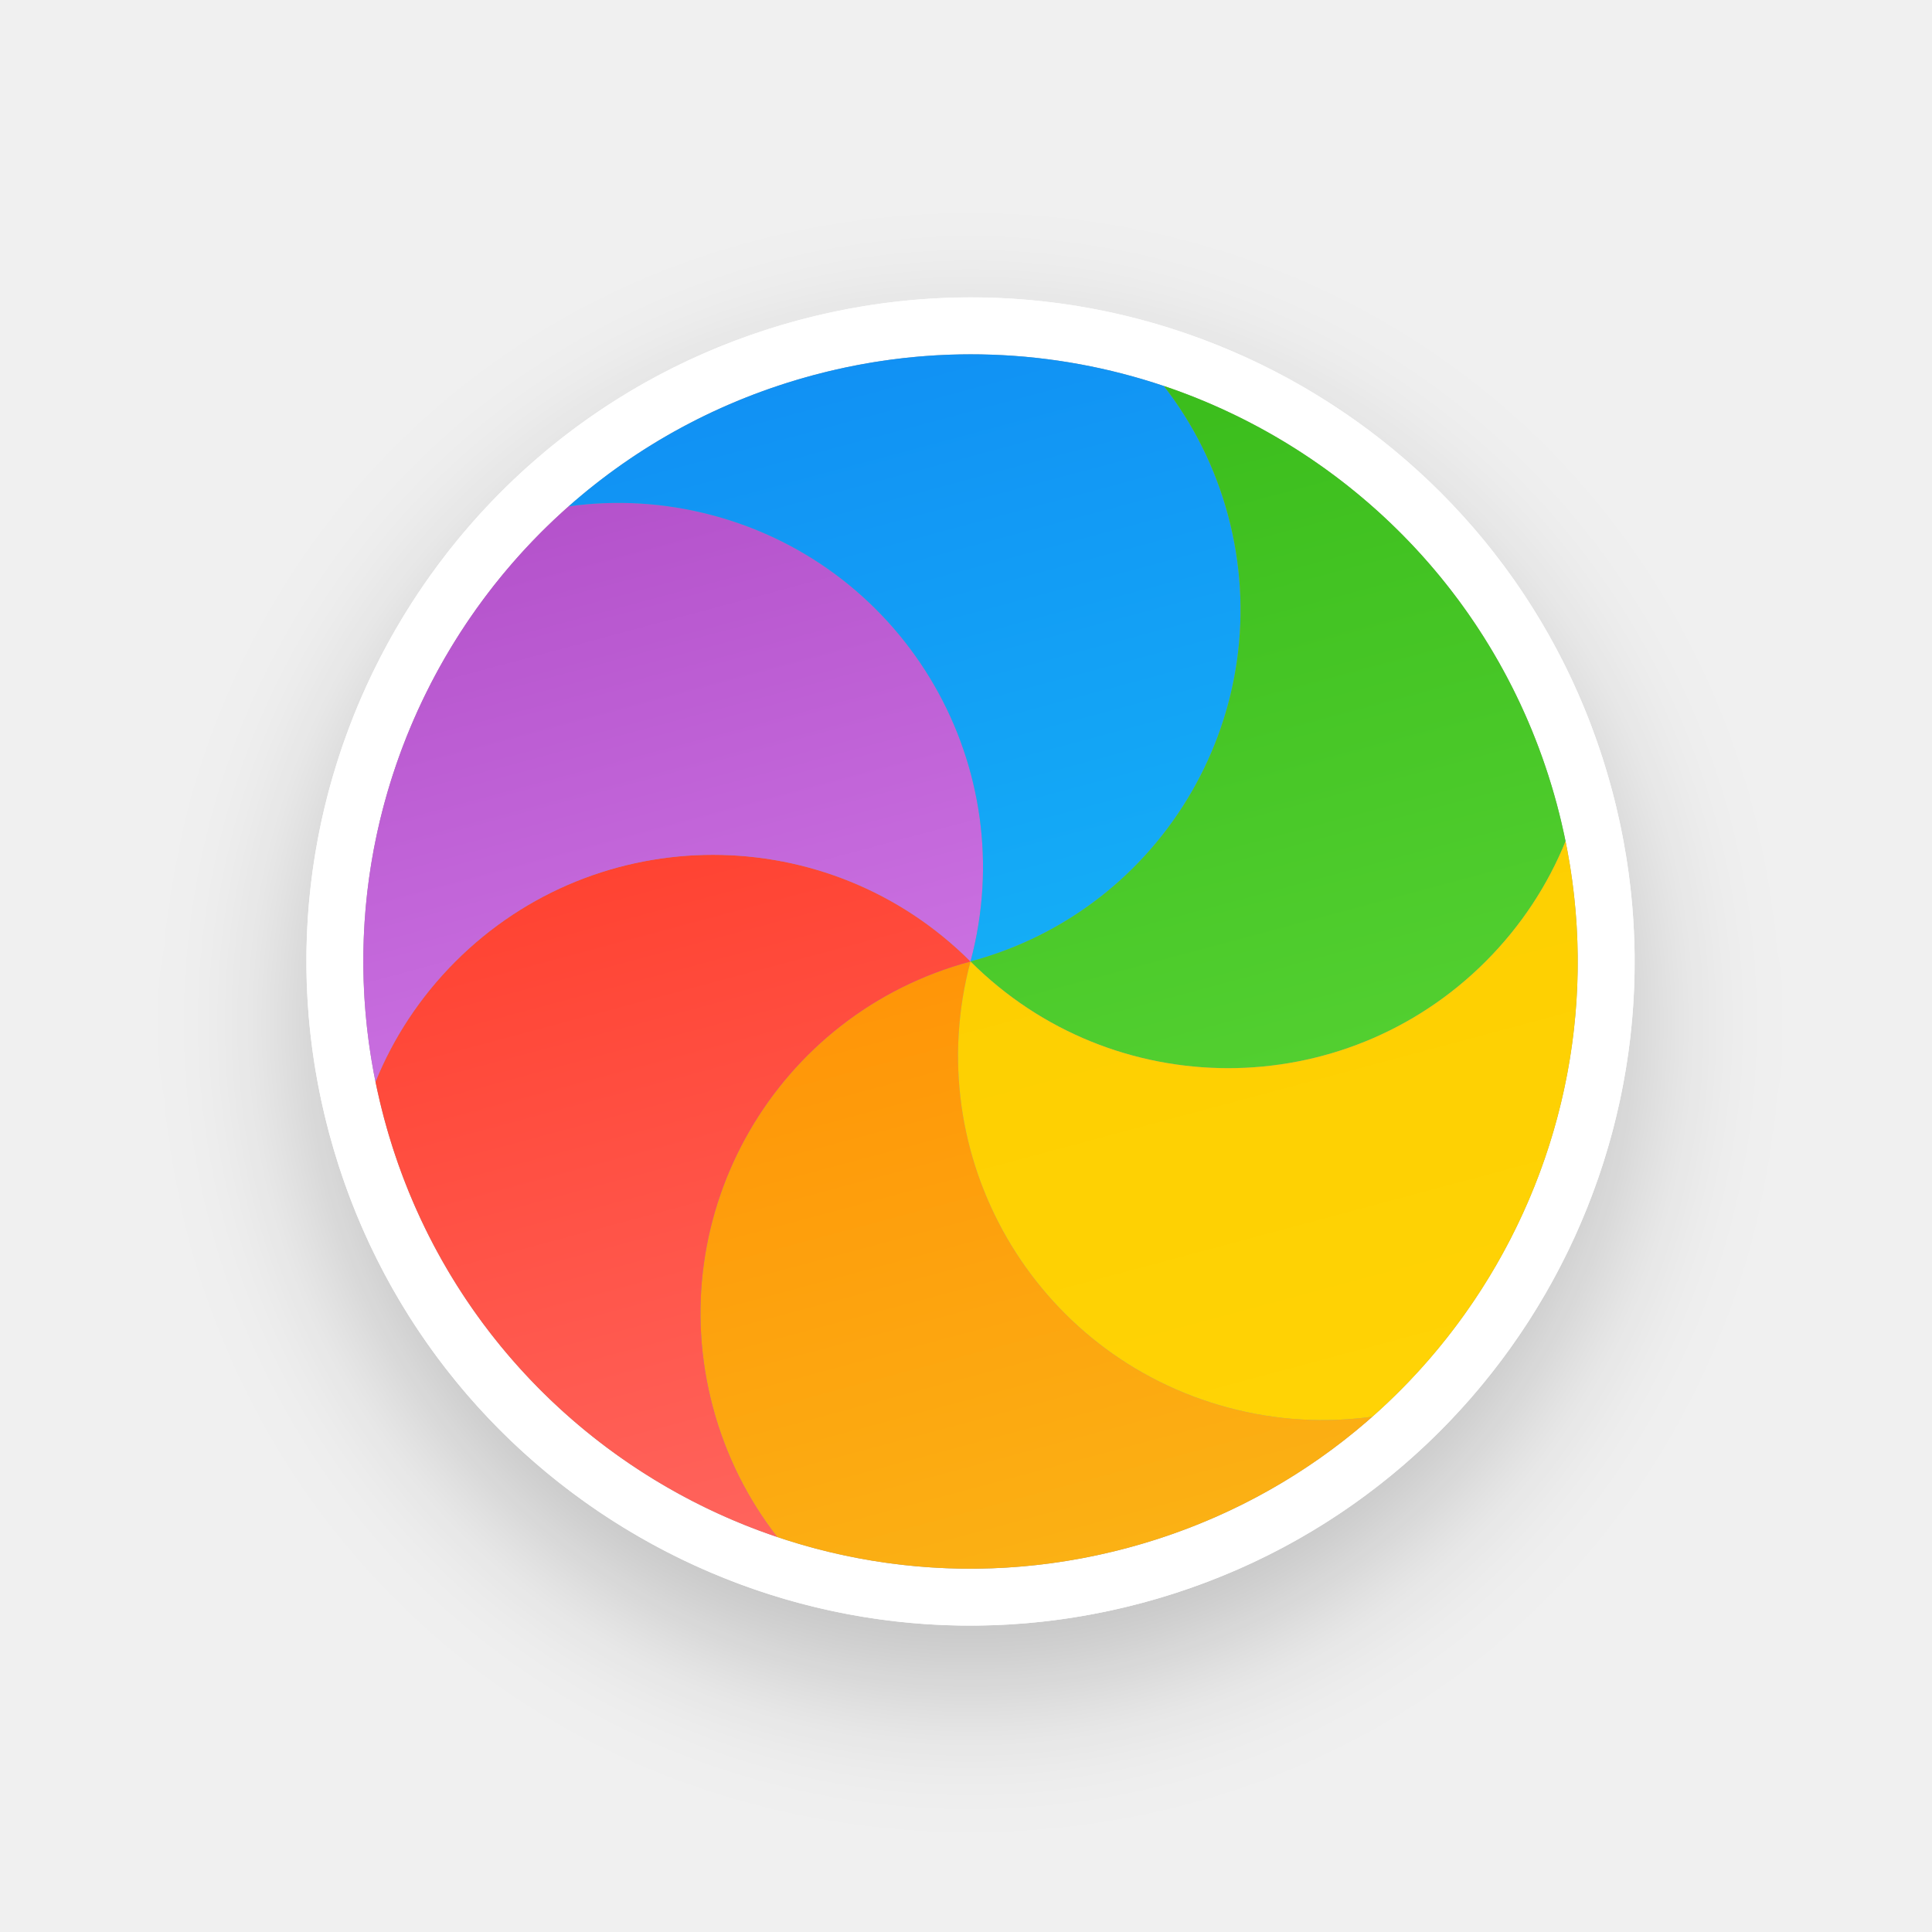
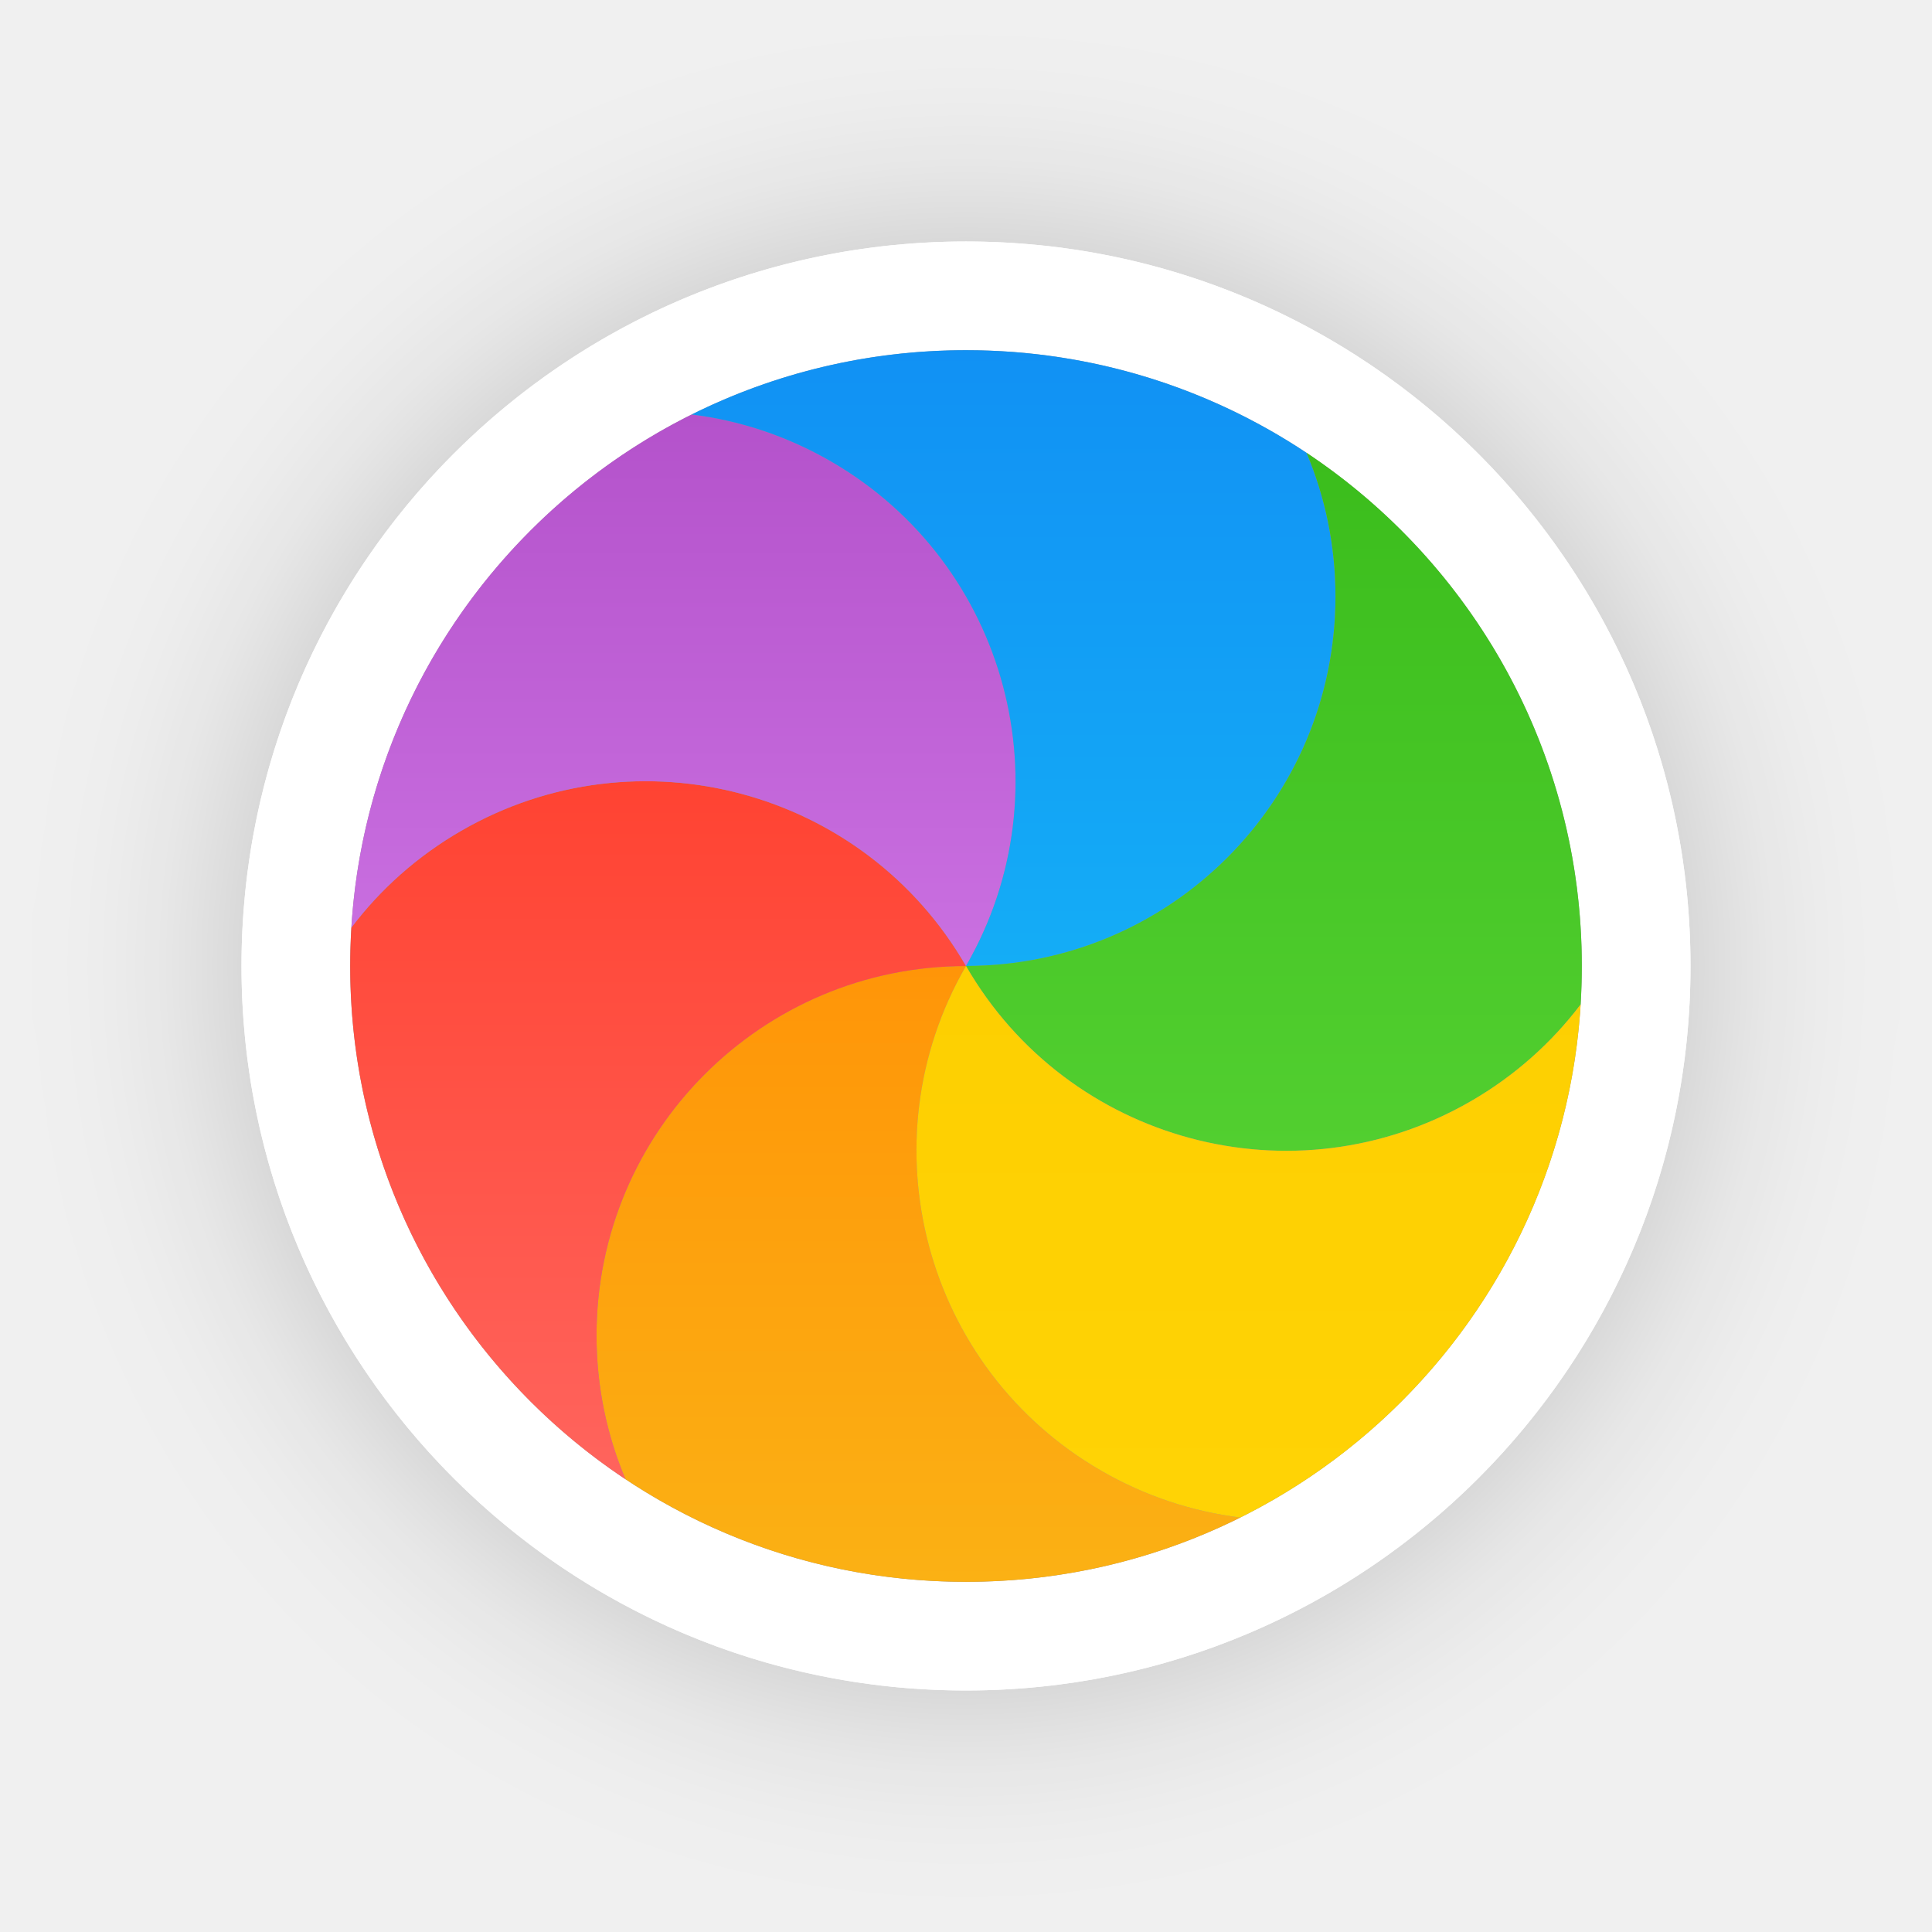
- <svg xmlns="http://www.w3.org/2000/svg" height="32" viewBox="0 0 32 32" width="32">
-   <filter id="a" color-interpolation-filters="sRGB" height="1.257" width="1.257" x="-.128" y="-.128">
-     <feGaussianBlur stdDeviation="1.177" />
+ <svg xmlns="http://www.w3.org/2000/svg" height="24" viewBox="0 0 24 24" width="24" version="1.1" id="svg2221">
+   <defs id="defs2225">
+     <filter style="color-interpolation-filters:sRGB" id="filter2849" x="-0.168" width="1.336" y="-0.168" height="1.336">
+       <feGaussianBlur stdDeviation="1.54" id="feGaussianBlur2851" />
+     </filter>
+   </defs>
+   <linearGradient id="a" gradientTransform="matrix(1.028313,0,0,0.9836115,-1.5249,0.32507)" gradientUnits="userSpaceOnUse" x1="17.871" x2="17.871" y1="7.669" y2="17.893">
+     <stop offset="0" stop-color="#fbb114" id="stop2152" />
+     <stop offset="1" stop-color="#ff9508" id="stop2154" />
+   </linearGradient>
+   <linearGradient id="b" gradientTransform="matrix(0.944652,0,0,1.070723,-1.5249,0.32507)" gradientUnits="userSpaceOnUse" x1="23.954" x2="23.954" y1="8.61" y2="19.256">
+     <stop offset="0" stop-color="#ff645d" id="stop2157" />
+     <stop offset="1" stop-color="#ff4332" id="stop2159" />
+   </linearGradient>
+   <linearGradient id="c" gradientTransform="matrix(1.103708,0,0,0.9164209,-1.5249,0.32507)" gradientUnits="userSpaceOnUse" x1="20.127" x2="20.127" y1="19.205" y2="29.033">
+     <stop offset="0" stop-color="#ca70e1" id="stop2162" />
+     <stop offset="1" stop-color="#b452cb" id="stop2164" />
+   </linearGradient>
+   <linearGradient id="d" gradientTransform="matrix(1.028313,0,0,0.9836116,-1.5249,0.32507)" gradientUnits="userSpaceOnUse" x1="16.36" x2="16.36" y1="17.893" y2="28.118">
+     <stop offset="0" stop-color="#14adf6" id="stop2167" />
+     <stop offset="1" stop-color="#1191f4" id="stop2169" />
+   </linearGradient>
+   <linearGradient id="e" gradientTransform="matrix(0.944652,0,0,1.070723,-1.5249,0.32507)" gradientUnits="userSpaceOnUse" x1="13.308" x2="13.308" y1="13.619" y2="24.265">
+     <stop offset="0" stop-color="#52cf30" id="stop2172" />
+     <stop offset="1" stop-color="#3bbd1c" id="stop2174" />
+   </linearGradient>
+   <linearGradient id="f" gradientTransform="matrix(1.103708,0,0,0.9164209,-1.5249,0.32507)" gradientUnits="userSpaceOnUse" x1="11.766" x2="11.766" y1="9.377" y2="19.205">
+     <stop offset="0" stop-color="#ffd305" id="stop2177" />
+     <stop offset="1" stop-color="#fdcf01" id="stop2179" />
+   </linearGradient>
+   <filter id="g" height="1.257" width="1.257" x="-0.128" y="-0.128" style="color-interpolation-filters:sRGB">
+     <feGaussianBlur stdDeviation="1.177" id="feGaussianBlur2182" />
  </filter>
-   <linearGradient id="b" gradientTransform="matrix(1.028313 0 0 .9836115 343.323 796.7172)" gradientUnits="userSpaceOnUse" x1="17.871" x2="17.871" y1="7.669" y2="17.893">
-     <stop offset="0" stop-color="#fbb114" />
-     <stop offset="1" stop-color="#ff9508" />
-   </linearGradient>
-   <linearGradient id="c" gradientTransform="matrix(.944652 0 0 1.070723 343.323 796.7172)" gradientUnits="userSpaceOnUse" x1="23.954" x2="23.954" y1="8.61" y2="19.256">
-     <stop offset="0" stop-color="#ff645d" />
-     <stop offset="1" stop-color="#ff4332" />
-   </linearGradient>
-   <linearGradient id="d" gradientTransform="matrix(1.103708 0 0 .9164209 343.323 796.7172)" gradientUnits="userSpaceOnUse" x1="20.127" x2="20.127" y1="19.205" y2="29.033">
-     <stop offset="0" stop-color="#ca70e1" />
-     <stop offset="1" stop-color="#b452cb" />
-   </linearGradient>
-   <linearGradient id="e" gradientTransform="matrix(1.028313 0 0 .9836116 343.323 796.7172)" gradientUnits="userSpaceOnUse" x1="16.36" x2="16.36" y1="17.893" y2="28.118">
-     <stop offset="0" stop-color="#14adf6" />
-     <stop offset="1" stop-color="#1191f4" />
-   </linearGradient>
-   <linearGradient id="f" gradientTransform="matrix(.944652 0 0 1.070723 343.323 796.7172)" gradientUnits="userSpaceOnUse" x1="13.308" x2="13.308" y1="13.619" y2="24.265">
-     <stop offset="0" stop-color="#52cf30" />
-     <stop offset="1" stop-color="#3bbd1c" />
-   </linearGradient>
-   <linearGradient id="g" gradientTransform="matrix(1.103708 0 0 .9164209 343.323 796.7172)" gradientUnits="userSpaceOnUse" x1="11.766" x2="11.766" y1="9.377" y2="19.205">
-     <stop offset="0" stop-color="#ffd305" />
-     <stop offset="1" stop-color="#fdcf01" />
-   </linearGradient>
-   <g transform="translate(0 -1020.362)">
-     <path d="m16.075 1026.3c-6.075 0-11 4.925-11 11s4.925 11 11 11 11-4.925 11-11-4.925-11-11-11z" filter="url(#a)" opacity=".2" />
-     <g fill-rule="evenodd" transform="matrix(-.9656866 .2587549 -.2587549 -.9656866 575.322 1729.272)">
-       <g fill="#fff">
-         <circle cx="360.923" cy="814.317" r="11" />
-         <path d="m367.005 805.15c.333.789.518 1.656.518 2.567 0 3.645-2.955 6.6-6.6 6.6 1.823-3.157.741-7.193-2.416-9.016-.789-.456-1.633-.73-2.484-.835 1.475-.735 3.139-1.149 4.9-1.149 2.249 0 4.34.675 6.082 1.833z" />
-         <path d="m371.902 815.002c-.516.683-1.175 1.276-1.963 1.731-3.157 1.823-7.193.741-9.016-2.416 3.645 0 6.6-2.955 6.6-6.6 0-.91-.184-1.778-.518-2.567 2.964 1.971 4.918 5.341 4.918 9.167 0 .23-.007.459-.021.685z" />
-         <path d="m365.823 824.168c-.851-.106-1.695-.38-2.484-.835-3.157-1.823-4.238-5.859-2.416-9.016 1.823 3.157 5.859 4.238 9.016 2.416.788-.455 1.447-1.048 1.963-1.731-.247 4.022-2.656 7.46-6.079 9.166z" />
-         <path d="m354.841 823.484c-.333-.789-.518-1.656-.518-2.567 0-3.645 2.955-6.6 6.6-6.6-1.823 3.157-.741 7.193 2.416 9.016.789.456 1.633.73 2.484.835-1.475.735-3.139 1.149-4.9 1.149-2.249 0-4.34-.675-6.082-1.833z" />
-         <path d="m349.944 813.632c.516-.683 1.175-1.276 1.963-1.731 3.157-1.823 7.193-.741 9.016 2.416-3.645 0-6.6 2.955-6.6 6.6 0 .91.184 1.778.518 2.567-2.964-1.971-4.918-5.341-4.918-9.167 0-.23.007-.459.021-.685z" />
-         <path d="m356.023 804.466c.851.106 1.695.38 2.484.835 3.157 1.823 4.238 5.859 2.416 9.016-1.823-3.157-5.859-4.238-9.016-2.416-.788.455-1.447 1.048-1.963 1.731.247-4.022 2.656-7.46 6.079-9.166z" />
-       </g>
-       <circle cx="360.923" cy="814.317" fill="#959595" r="10.057" />
-       <path d="m366.484 805.936c.305.721.473 1.514.473 2.347 0 3.333-2.702 6.034-6.034 6.034 1.666-2.886.677-6.577-2.209-8.243-.722-.417-1.493-.667-2.271-.764 1.349-.672 2.87-1.05 4.48-1.05 2.056 0 3.968.617 5.561 1.676z" fill="url(#b)" />
-       <path d="m370.961 814.944c-.472.624-1.074 1.166-1.795 1.582-2.886 1.666-6.577.677-8.243-2.209 3.333 0 6.034-2.702 6.034-6.034 0-.832-.169-1.625-.473-2.347 2.71 1.802 4.496 4.883 4.496 8.381 0 .21-.007.419-.019.626z" fill="url(#c)" />
-       <path d="m365.403 823.324c-.778-.097-1.55-.347-2.271-.764-2.886-1.666-3.875-5.357-2.209-8.243 1.666 2.886 5.357 3.875 8.243 2.209.72-.416 1.323-.958 1.795-1.582-.226 3.678-2.428 6.821-5.558 8.38z" fill="url(#d)" />
-       <path d="m355.362 822.698c-.305-.721-.473-1.514-.473-2.347 0-3.333 2.702-6.034 6.034-6.034-1.666 2.886-.677 6.577 2.209 8.243.722.417 1.493.667 2.271.764-1.349.672-2.87 1.05-4.48 1.05-2.056 0-3.968-.617-5.561-1.676z" fill="url(#e)" />
-       <path d="m350.885 813.691c.472-.624 1.074-1.166 1.795-1.582 2.886-1.666 6.577-.677 8.243 2.209-3.333 0-6.034 2.702-6.034 6.034 0 .832.169 1.625.473 2.347-2.71-1.802-4.496-4.883-4.496-8.381 0-.21.007-.419.019-.626z" fill="url(#f)" />
-       <path d="m356.443 805.31c.778.097 1.55.347 2.271.764 2.886 1.666 3.875 5.357 2.209 8.243-1.666-2.886-5.357-3.875-8.243-2.209-.72.416-1.323.958-1.795 1.582.226-3.678 2.428-6.821 5.558-8.38z" fill="url(#g)" />
+   <g transform="matrix(0.8181815,0,0,0.8181815,-283.3005,-654.2592)" style="opacity:0.2;fill:#000000;fill-opacity:1;fill-rule:evenodd;filter:url(#filter2849)" id="g2839">
+     <circle id="circle2825" r="11" cy="814.317" cx="360.923" style="fill:#000000;fill-opacity:1" />
+     <path id="path2827" d="m 367.005,805.15 c 0.333,0.789 0.518,1.656 0.518,2.567 0,3.645 -2.955,6.6 -6.6,6.6 1.823,-3.157 0.741,-7.193 -2.416,-9.016 -0.789,-0.456 -1.633,-0.73 -2.484,-0.835 1.475,-0.735 3.139,-1.149 4.9,-1.149 2.249,0 4.34,0.675 6.082,1.833 z" style="fill:#000000;fill-opacity:1" />
+     <path id="path2829" d="m 371.902,815.002 c -0.516,0.683 -1.175,1.276 -1.963,1.731 -3.157,1.823 -7.193,0.741 -9.016,-2.416 3.645,0 6.6,-2.955 6.6,-6.6 0,-0.91 -0.184,-1.778 -0.518,-2.567 2.964,1.971 4.918,5.341 4.918,9.167 0,0.23 -0.007,0.459 -0.021,0.685 z" style="fill:#000000;fill-opacity:1" />
+     <path id="path2831" d="m 365.823,824.168 c -0.851,-0.106 -1.695,-0.38 -2.484,-0.835 -3.157,-1.823 -4.238,-5.859 -2.416,-9.016 1.823,3.157 5.859,4.238 9.016,2.416 0.788,-0.455 1.447,-1.048 1.963,-1.731 -0.247,4.022 -2.656,7.46 -6.079,9.166 z" style="fill:#000000;fill-opacity:1" />
+     <path id="path2833" d="m 354.841,823.484 c -0.333,-0.789 -0.518,-1.656 -0.518,-2.567 0,-3.645 2.955,-6.6 6.6,-6.6 -1.823,3.157 -0.741,7.193 2.416,9.016 0.789,0.456 1.633,0.73 2.484,0.835 -1.475,0.735 -3.139,1.149 -4.9,1.149 -2.249,0 -4.34,-0.675 -6.082,-1.833 z" style="fill:#000000;fill-opacity:1" />
+     <path id="path2835" d="m 349.944,813.632 c 0.516,-0.683 1.175,-1.276 1.963,-1.731 3.157,-1.823 7.193,-0.741 9.016,2.416 -3.645,0 -6.6,2.955 -6.6,6.6 0,0.91 0.184,1.778 0.518,2.567 -2.964,-1.971 -4.918,-5.341 -4.918,-9.167 0,-0.23 0.007,-0.459 0.021,-0.685 z" style="fill:#000000;fill-opacity:1" />
+     <path id="path2837" d="m 356.023,804.466 c 0.851,0.106 1.695,0.38 2.484,0.835 3.157,1.823 4.238,5.859 2.416,9.016 -1.823,-3.157 -5.859,-4.238 -9.016,-2.416 -0.788,0.455 -1.447,1.048 -1.963,1.731 0.247,-4.022 2.656,-7.46 6.079,-9.166 z" style="fill:#000000;fill-opacity:1" />
+   </g>
+   <g id="g2201" style="fill:#ffffff;fill-rule:evenodd" transform="matrix(0.8181815,0,0,0.8181815,-283.3005,-654.2592)">
+     <circle cx="360.923" cy="814.317" r="11" id="circle2187" />
+     <path d="m 367.005,805.15 c 0.333,0.789 0.518,1.656 0.518,2.567 0,3.645 -2.955,6.6 -6.6,6.6 1.823,-3.157 0.741,-7.193 -2.416,-9.016 -0.789,-0.456 -1.633,-0.73 -2.484,-0.835 1.475,-0.735 3.139,-1.149 4.9,-1.149 2.249,0 4.34,0.675 6.082,1.833 z" id="path2189" />
+     <path d="m 371.902,815.002 c -0.516,0.683 -1.175,1.276 -1.963,1.731 -3.157,1.823 -7.193,0.741 -9.016,-2.416 3.645,0 6.6,-2.955 6.6,-6.6 0,-0.91 -0.184,-1.778 -0.518,-2.567 2.964,1.971 4.918,5.341 4.918,9.167 0,0.23 -0.007,0.459 -0.021,0.685 z" id="path2191" />
+     <path d="m 365.823,824.168 c -0.851,-0.106 -1.695,-0.38 -2.484,-0.835 -3.157,-1.823 -4.238,-5.859 -2.416,-9.016 1.823,3.157 5.859,4.238 9.016,2.416 0.788,-0.455 1.447,-1.048 1.963,-1.731 -0.247,4.022 -2.656,7.46 -6.079,9.166 z" id="path2193" />
+     <path d="m 354.841,823.484 c -0.333,-0.789 -0.518,-1.656 -0.518,-2.567 0,-3.645 2.955,-6.6 6.6,-6.6 -1.823,3.157 -0.741,7.193 2.416,9.016 0.789,0.456 1.633,0.73 2.484,0.835 -1.475,0.735 -3.139,1.149 -4.9,1.149 -2.249,0 -4.34,-0.675 -6.082,-1.833 z" id="path2195" />
+     <path d="m 349.944,813.632 c 0.516,-0.683 1.175,-1.276 1.963,-1.731 3.157,-1.823 7.193,-0.741 9.016,2.416 -3.645,0 -6.6,2.955 -6.6,6.6 0,0.91 0.184,1.778 0.518,2.567 -2.964,-1.971 -4.918,-5.341 -4.918,-9.167 0,-0.23 0.007,-0.459 0.021,-0.685 z" id="path2197" />
+     <path d="m 356.023,804.466 c 0.851,0.106 1.695,0.38 2.484,0.835 3.157,1.823 4.238,5.859 2.416,9.016 -1.823,-3.157 -5.859,-4.238 -9.016,-2.416 -0.788,0.455 -1.447,1.048 -1.963,1.731 0.247,-4.022 2.656,-7.46 6.079,-9.166 z" id="path2199" />
+   </g>
+   <g id="g2823" transform="matrix(-1.8,0,0,-1.8,37.68231,40.31798)">
+     <circle style="fill:#959595;fill-rule:evenodd;stroke-width:0.423" id="circle2203" r="4.25" cy="15.732" cx="14.268" />
+     <g transform="matrix(0.4225851,0,0,0.4225851,7.474854,8.157344)" id="g2813">
+       <path d="m 21.636,9.544 c 0.305,0.721 0.473,1.514 0.473,2.347 0,3.333 -2.702,6.034 -6.034,6.034 1.666,-2.886 0.677,-6.577 -2.209,-8.243 -0.722,-0.417 -1.493,-0.667 -2.271,-0.764 1.349,-0.672 2.87,-1.05 4.48,-1.05 2.056,0 3.968,0.617 5.561,1.676 z" id="path2205" style="fill:url(#a);fill-rule:evenodd" />
+       <path d="m 26.113,18.551 c -0.472,0.624 -1.074,1.166 -1.795,1.582 -2.886,1.666 -6.577,0.677 -8.243,-2.209 3.333,0 6.034,-2.702 6.034,-6.034 0,-0.832 -0.169,-1.625 -0.473,-2.347 2.71,1.802 4.496,4.883 4.496,8.381 0,0.21 -0.007,0.419 -0.019,0.626 z" id="path2207" style="fill:url(#b);fill-rule:evenodd" />
+       <path d="m 20.555,26.932 c -0.778,-0.097 -1.55,-0.347 -2.271,-0.764 -2.886,-1.666 -3.875,-5.357 -2.209,-8.243 1.666,2.886 5.357,3.875 8.243,2.209 0.72,-0.416 1.323,-0.958 1.795,-1.582 -0.226,3.678 -2.428,6.821 -5.558,8.38 z" id="path2209" style="fill:url(#c);fill-rule:evenodd" />
+       <path d="m 10.514,26.306 c -0.305,-0.721 -0.473,-1.514 -0.473,-2.347 0,-3.333 2.702,-6.034 6.034,-6.034 -1.666,2.886 -0.677,6.577 2.209,8.243 0.722,0.417 1.493,0.667 2.271,0.764 -1.349,0.672 -2.87,1.05 -4.48,1.05 -2.056,0 -3.968,-0.617 -5.561,-1.676 z" id="path2211" style="fill:url(#d);fill-rule:evenodd" />
+       <path d="m 6.037,17.299 c 0.472,-0.624 1.074,-1.166 1.795,-1.582 2.886,-1.666 6.577,-0.677 8.243,2.209 -3.333,0 -6.034,2.702 -6.034,6.034 0,0.832 0.169,1.625 0.473,2.347 -2.71,-1.802 -4.496,-4.883 -4.496,-8.381 0,-0.21 0.007,-0.419 0.019,-0.626 z" id="path2213" style="fill:url(#e);fill-rule:evenodd" />
+       <path d="m 11.595,8.918 c 0.778,0.097 1.55,0.347 2.271,0.764 2.886,1.666 3.875,5.357 2.209,8.243 -1.666,-2.886 -5.357,-3.875 -8.243,-2.209 -0.72,0.416 -1.323,0.958 -1.795,1.582 0.226,-3.678 2.428,-6.821 5.558,-8.38 z" id="path2215" style="fill:url(#f);fill-rule:evenodd" />
    </g>
  </g>
</svg>
